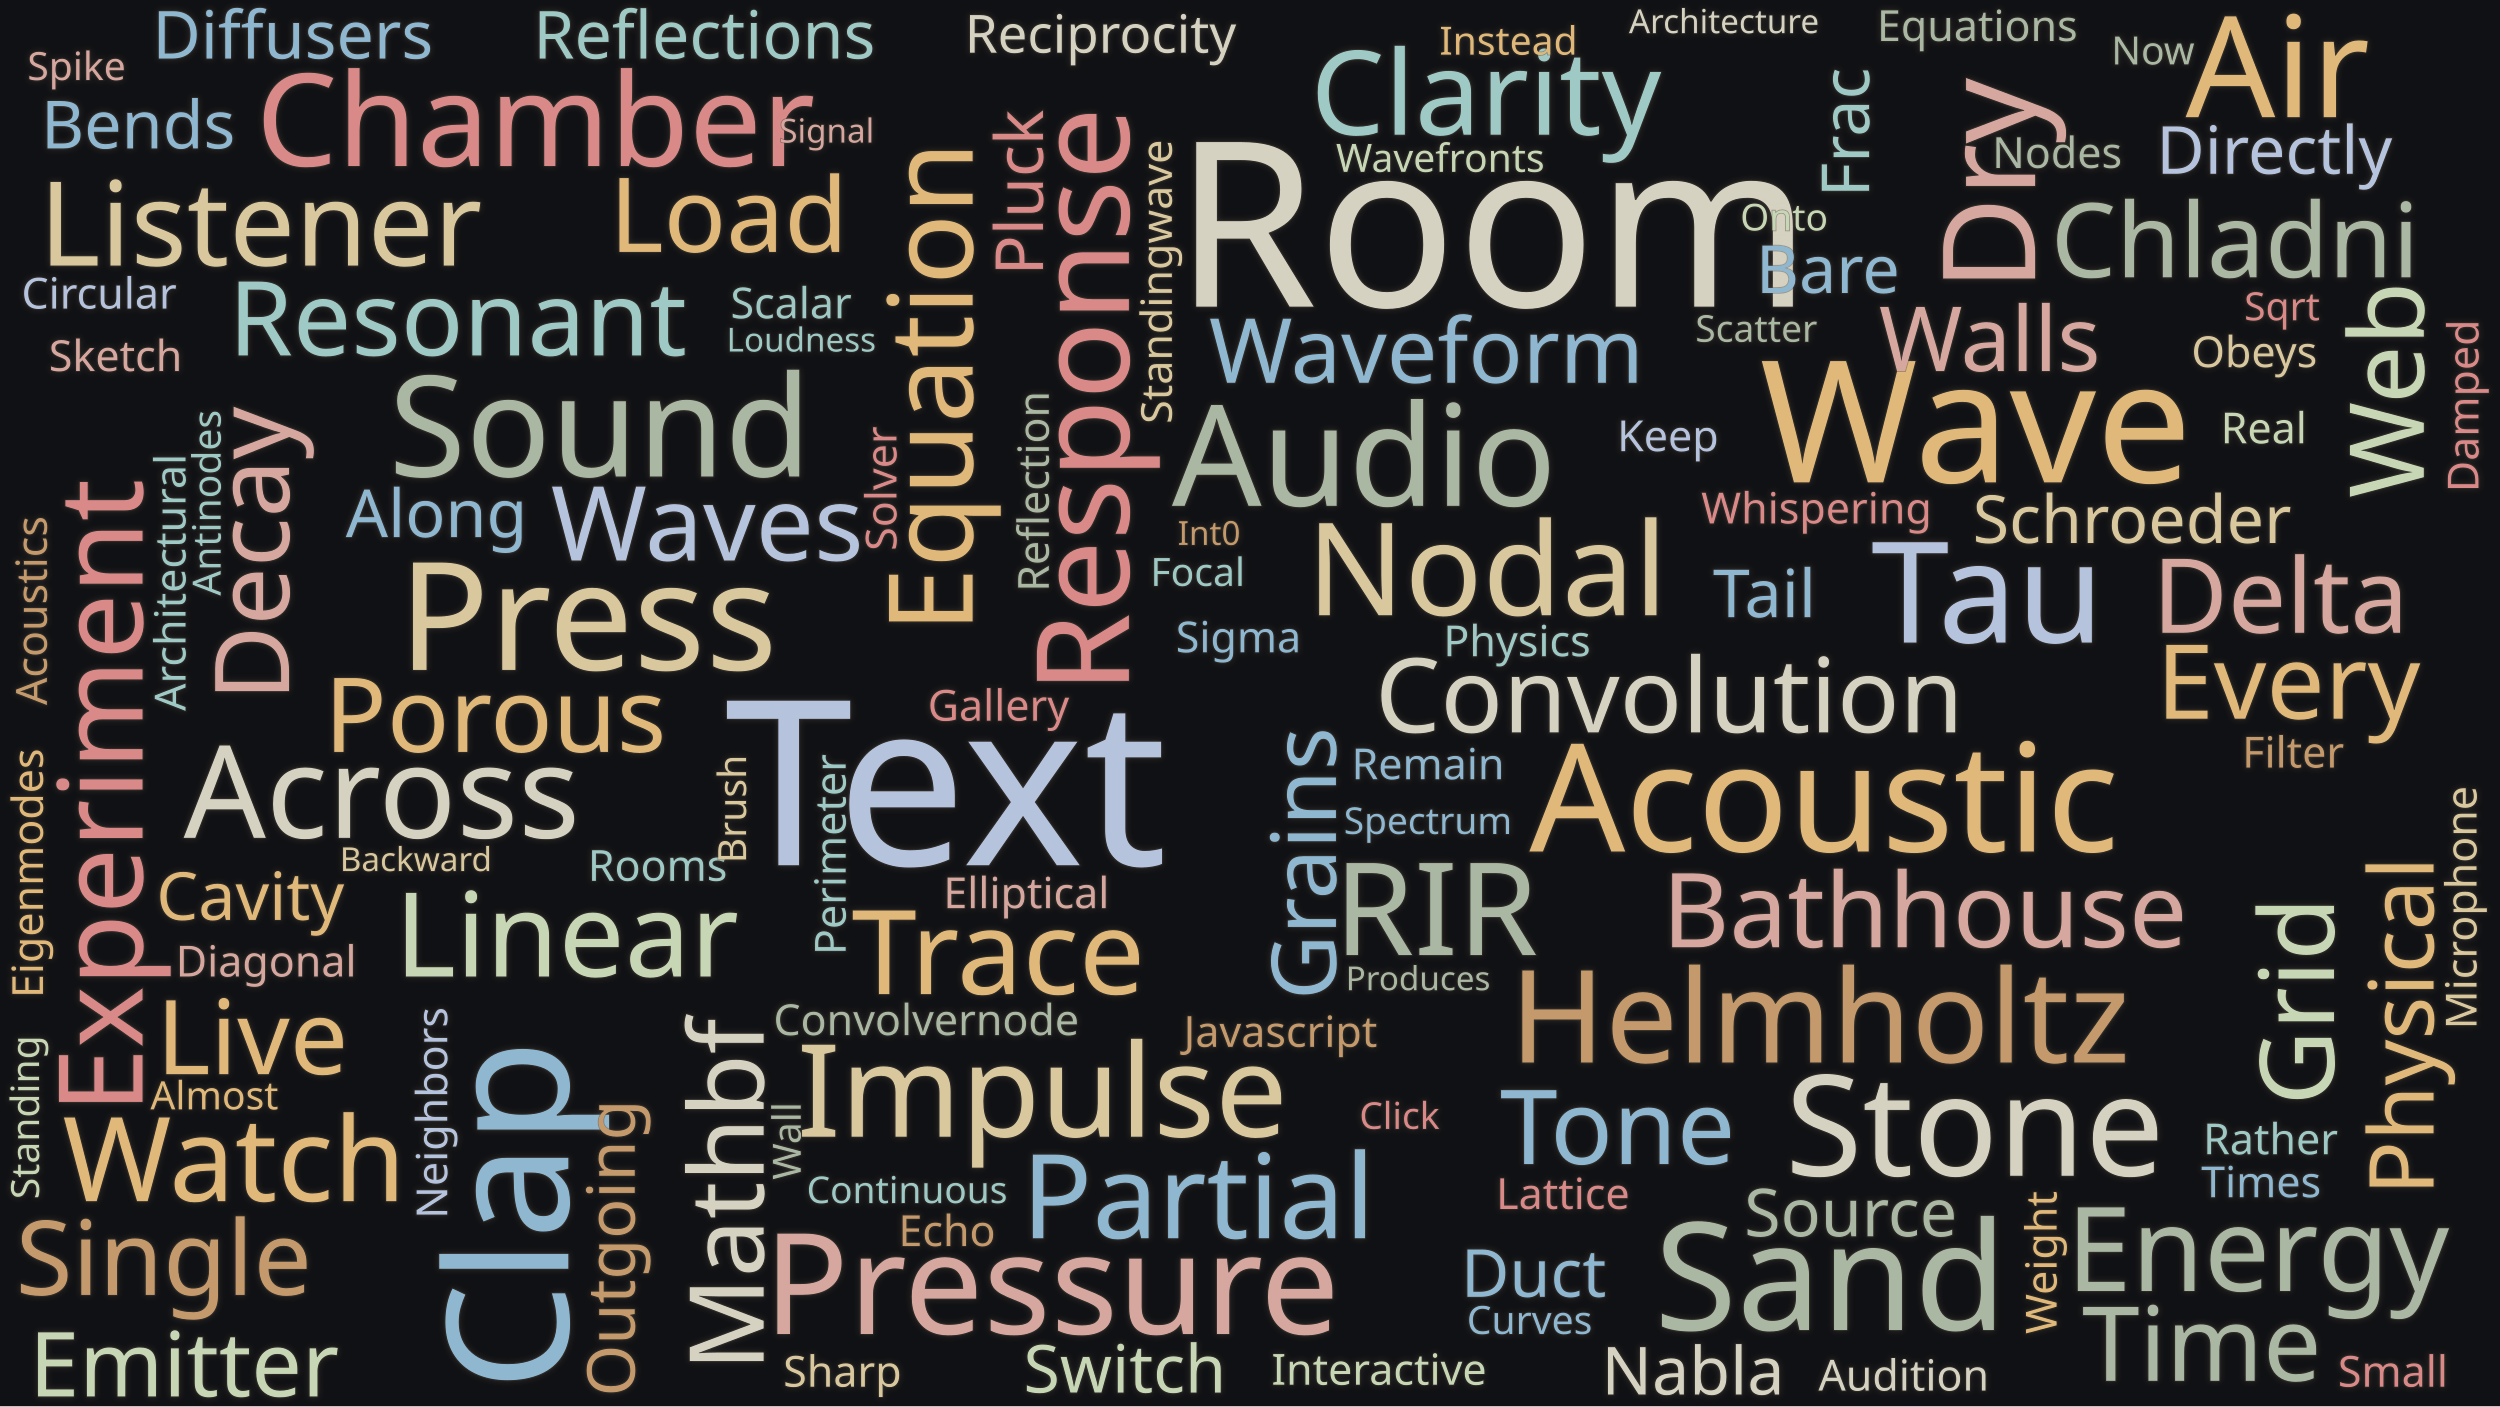
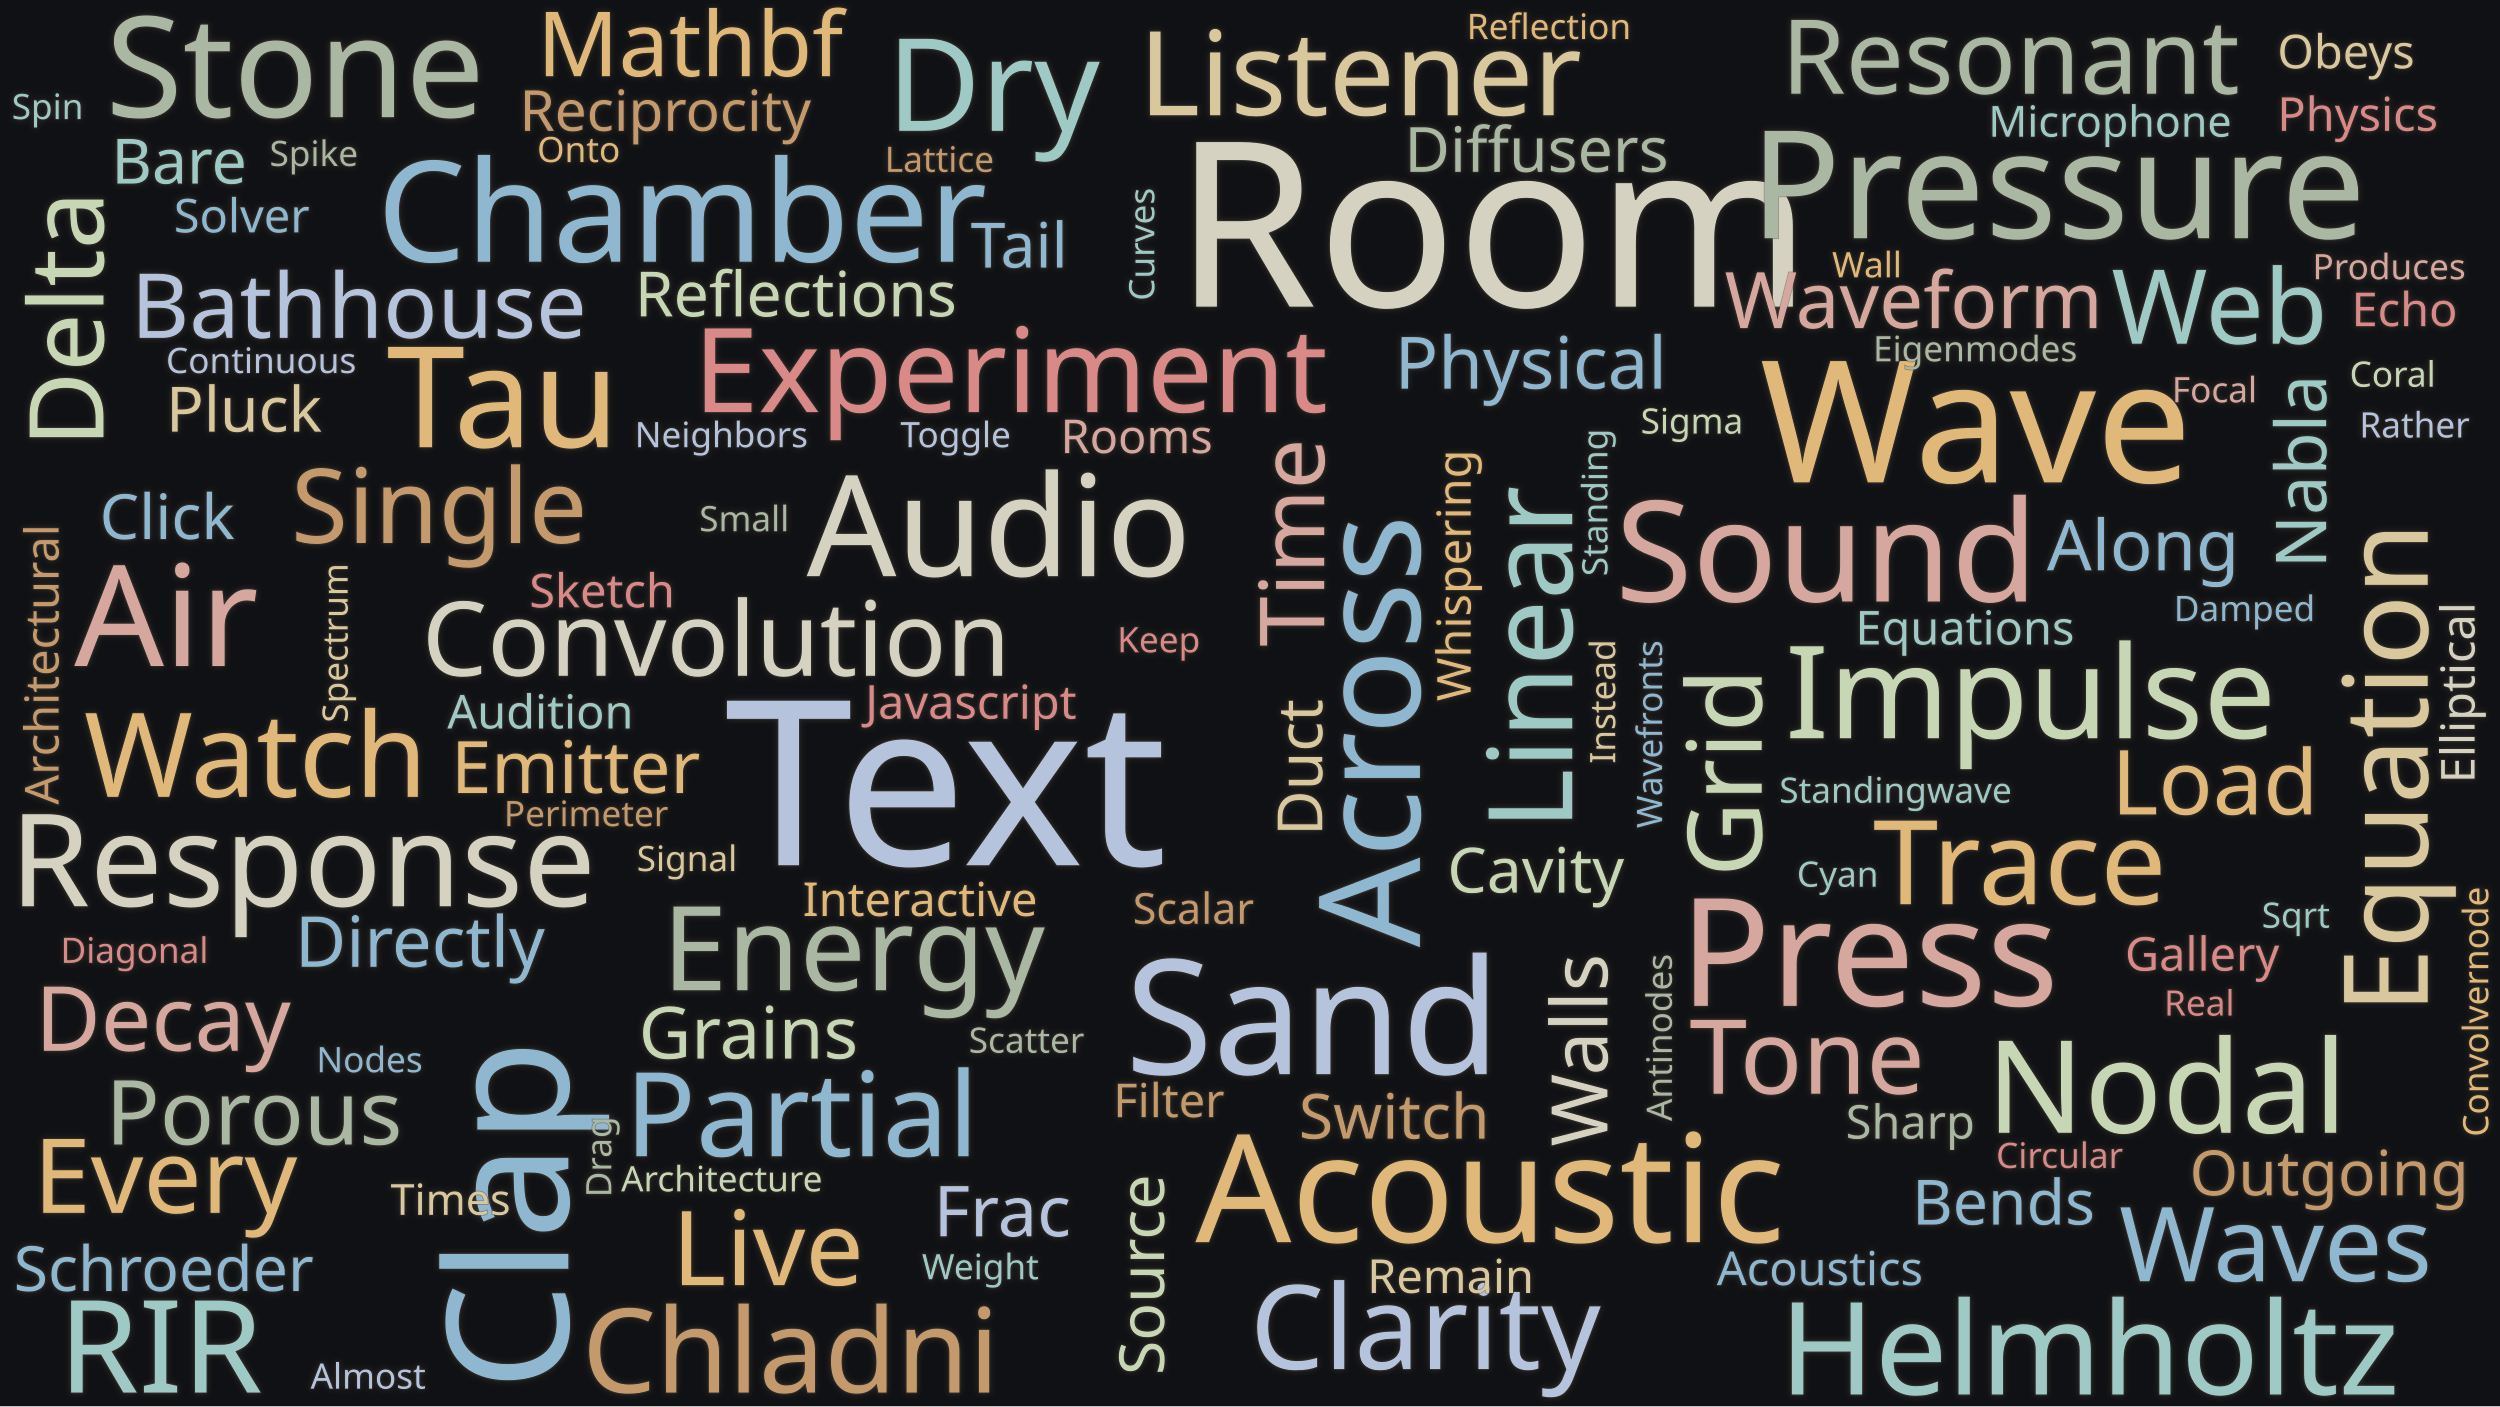
<svg xmlns="http://www.w3.org/2000/svg" role="img" aria-label="The Room That Remembers Every Clap" width="1280" height="720">
  <defs>
    <filter id="wordGlow" x="-20%" y="-20%" width="140%" height="140%">
      <feDropShadow dx="0" dy="0" stdDeviation="1.6" flood-color="#d8c7a1" flood-opacity="0.18" />
    </filter>
  </defs>
  <style>text { filter: url(#wordGlow); paint-order: stroke fill; stroke: rgba(16,17,20,.34); stroke-width: .9px; }</style>
  <style>text{font-family:'Droid Sans Mono';font-weight:normal;font-style:normal;}</style>
  <rect width="100%" height="100%" style="fill:#101114" />
  <text transform="translate(601,157)" font-size="118" style="fill:#d5d2c2">Room</text>
  <text transform="translate(371,443)" font-size="118" style="fill:#b6c3dd">Text</text>
  <text transform="translate(291,712) rotate(-90)" font-size="87" style="fill:#8fb7d0">Clap</text>
  <text transform="translate(901,247)" font-size="87" style="fill:#e0b879">Wave</text>
-   <text transform="translate(783,436)" font-size="77" style="fill:#e0b879">Acoustic</text>
-   <text transform="translate(847,681)" font-size="77" style="fill:#a9b7a3">Sand</text>
-   <text transform="translate(204,343)" font-size="77" style="fill:#d9c89e">Press</text>
-   <text transform="translate(600,259)" font-size="72" style="fill:#a9b7a3">Audio</text>
-   <text transform="translate(391,683)" font-size="72" style="fill:#d6a79f">Pressure</text>
-   <text transform="translate(1119,60)" font-size="72" style="fill:#e0b879">Air</text>
-   <text transform="translate(199,244)" font-size="72" style="fill:#a9b7a3">Sound</text>
-   <text transform="translate(914,602)" font-size="72" style="fill:#d5d2c2">Stone</text>
-   <text transform="translate(958,329)" font-size="72" style="fill:#b6c3dd">Tau</text>
-   <text transform="translate(408,582)" font-size="66" style="fill:#d9c89e">Impulse</text>
-   <text transform="translate(578,355) rotate(-90)" font-size="66" style="fill:#d88988">Response</text>
-   <text transform="translate(683,489)" font-size="66" style="fill:#a9b7a3">RIR</text>
-   <text transform="translate(1042,149) rotate(-90)" font-size="66" style="fill:#d6a79f">Dry</text>
-   <text transform="translate(94,429)" font-size="66" style="fill:#d5d2c2">Across</text>
-   <text transform="translate(131,85)" font-size="66" style="fill:#d88988">Chamber</text>
-   <text transform="translate(669,315)" font-size="66" style="fill:#d9c89e">Nodal</text>
-   <text transform="translate(773,544)" font-size="66" style="fill:#c49a6c">Helmholtz</text>
-   <text transform="translate(202,500)" font-size="60" style="fill:#c7d7b5">Linear</text>
-   <text transform="translate(20,136)" font-size="60" style="fill:#d9c89e">Listener</text>
-   <text transform="translate(498,324) rotate(-90)" font-size="60" style="fill:#e0b879">Equation</text>
-   <text transform="translate(671,69)" font-size="60" style="fill:#9fc9c5">Clarity</text>
-   <text transform="translate(523,634)" font-size="60" style="fill:#8fb7d0">Partial</text>
-   <text transform="translate(1058,661)" font-size="60" style="fill:#a9b7a3">Energy</text>
-   <text transform="translate(73,570) rotate(-90)" font-size="60" style="fill:#d88988">Experiment</text>
-   <text transform="translate(32,615)" font-size="60" style="fill:#e0b879">Watch</text>
-   <text transform="translate(436,509)" font-size="60" style="fill:#e0b879">Trace</text>
-   <text transform="translate(80,550)" font-size="53" style="fill:#e0b879">Live</text>
-   <text transform="translate(704,375)" font-size="53" style="fill:#d5d2c2">Convolution</text>
-   <text transform="translate(8,663)" font-size="53" style="fill:#c49a6c">Single</text>
-   <text transform="translate(1104,368)" font-size="53" style="fill:#e0b879">Every</text>
-   <text transform="translate(1195,566) rotate(-90)" font-size="53" style="fill:#c7d7b5">Grid</text>
-   <text transform="translate(1050,142)" font-size="53" style="fill:#a9b7a3">Chladni</text>
-   <text transform="translate(117,182)" font-size="53" style="fill:#9fc9c5">Resonant</text>
-   <text transform="translate(1241,255) rotate(-90)" font-size="53" style="fill:#c7d7b5">Web</text>
-   <text transform="translate(1102,324)" font-size="53" style="fill:#d6a79f">Delta</text>
-   <text transform="translate(768,596)" font-size="53" style="fill:#8fb7d0">Tone</text>
-   <text transform="translate(282,287)" font-size="53" style="fill:#b6c3dd">Waves</text>
-   <text transform="translate(851,485)" font-size="53" style="fill:#d6a79f">Bathhouse</text>
-   <text transform="translate(148,359) rotate(-90)" font-size="53" style="fill:#d6a79f">Decay</text>
-   <text transform="translate(1066,707)" font-size="53" style="fill:#a9b7a3">Time</text>
-   <text transform="translate(166,385)" font-size="53" style="fill:#e0b879">Porous</text>
-   <text transform="translate(312,129)" font-size="53" style="fill:#e0b879">Load</text>
-   <text transform="translate(391,702) rotate(-90)" font-size="53" style="fill:#d5d2c2">Mathbf</text>
-   <text transform="translate(962,190)" font-size="46" style="fill:#d6a79f">Walls</text>
-   <text transform="translate(619,196)" font-size="46" style="fill:#8fb7d0">Waveform</text>
-   <text transform="translate(1246,612) rotate(-90)" font-size="46" style="fill:#e0b879">Physical</text>
-   <text transform="translate(15,715)" font-size="46" style="fill:#c7d7b5">Emitter</text>
-   <text transform="translate(684,512) rotate(-90)" font-size="46" style="fill:#8fb7d0">Grains</text>
-   <text transform="translate(1104,89)" font-size="34" style="fill:#b6c3dd">Directly</text>
-   <text transform="translate(957,101) rotate(-90)" font-size="34" style="fill:#9fc9c5">Frac</text>
-   <text transform="translate(820,714)" font-size="34" style="fill:#d5d2c2">Nabla</text>
-   <text transform="translate(177,275)" font-size="34" style="fill:#8fb7d0">Along</text>
-   <text transform="translate(325,715) rotate(-90)" font-size="34" style="fill:#c49a6c">Outgoing</text>
-   <text transform="translate(524,713)" font-size="34" style="fill:#c7d7b5">Switch</text>
-   <text transform="translate(273,30)" font-size="34" style="fill:#9fc9c5">Reflections</text>
-   <text transform="translate(899,150)" font-size="34" style="fill:#8fb7d0">Bare</text>
-   <text transform="translate(877,316)" font-size="34" style="fill:#8fb7d0">Tail</text>
-   <text transform="translate(1010,278)" font-size="34" style="fill:#d9c89e">Schroeder</text>
-   <text transform="translate(534,141) rotate(-90)" font-size="34" style="fill:#d88988">Pluck</text>
-   <text transform="translate(893,633)" font-size="34" style="fill:#a9b7a3">Source</text>
-   <text transform="translate(78,30)" font-size="34" style="fill:#8fb7d0">Diffusers</text>
-   <text transform="translate(21,76)" font-size="34" style="fill:#8fb7d0">Bends</text>
-   <text transform="translate(80,471)" font-size="34" style="fill:#e0b879">Cavity</text>
-   <text transform="translate(748,664)" font-size="34" style="fill:#8fb7d0">Duct</text>
-   <text transform="translate(494,27)" font-size="27" style="fill:#d5d2c2">Reciprocity</text>
-   <text transform="translate(651,709)" font-size="22" style="fill:#c7d7b5">Interactive</text>
-   <text transform="translate(606,536)" font-size="22" style="fill:#c49a6c">Javascript</text>
-   <text transform="translate(459,282) rotate(-90)" font-size="22" style="fill:#d88988">Solver</text>
-   <text transform="translate(25,190)" font-size="22" style="fill:#d6a79f">Sketch</text>
-   <text transform="translate(301,451)" font-size="22" style="fill:#9fc9c5">Rooms</text>
-   <text transform="translate(931,712)" font-size="22" style="fill:#d5d2c2">Audition</text>
-   <text transform="translate(483,465)" font-size="22" style="fill:#d6a79f">Elliptical</text>
-   <text transform="translate(871,268)" font-size="22" style="fill:#d88988">Whispering</text>
-   <text transform="translate(475,369)" font-size="22" style="fill:#d88988">Gallery</text>
-   <text transform="translate(739,336)" font-size="22" style="fill:#9fc9c5">Physics</text>
-   <text transform="translate(961,21)" font-size="22" style="fill:#a9b7a3">Equations</text>
-   <text transform="translate(692,399)" font-size="22" style="fill:#8fb7d0">Remain</text>
-   <text transform="translate(460,638)" font-size="22" style="fill:#c49a6c">Echo</text>
-   <text transform="translate(401,710)" font-size="22" style="fill:#d9c89e">Sharp</text>
-   <text transform="translate(95,364) rotate(-90)" font-size="22" style="fill:#9fc9c5">Architectural</text>
-   <text transform="translate(24,361) rotate(-90)" font-size="22" style="fill:#c49a6c">Acoustics</text>
-   <text transform="translate(1122,188)" font-size="22" style="fill:#d9c89e">Obeys</text>
-   <text transform="translate(1148,393)" font-size="22" style="fill:#c49a6c">Filter</text>
-   <text transform="translate(1268,527) rotate(-90)" font-size="22" style="fill:#d9c89e">Microphone</text>
-   <text transform="translate(374,163)" font-size="22" style="fill:#9fc9c5">Scalar</text>
-   <text transform="translate(1127,613)" font-size="22" style="fill:#8fb7d0">Times</text>
-   <text transform="translate(600,217) rotate(-90)" font-size="22" style="fill:#d9c89e">Standingwave</text>
-   <text transform="translate(1020,86)" font-size="22" style="fill:#a9b7a3">Nodes</text>
-   <text transform="translate(22,511) rotate(-90)" font-size="22" style="fill:#e0b879">Eigenmodes</text>
-   <text transform="translate(1137,227)" font-size="22" style="fill:#c7d7b5">Real</text>
-   <text transform="translate(396,530)" font-size="22" style="fill:#a9b7a3">Convolvernode</text>
-   <text transform="translate(602,334)" font-size="22" style="fill:#8fb7d0">Sigma</text>
-   <text transform="translate(1197,710)" font-size="22" style="fill:#d88988">Small</text>
-   <text transform="translate(1269,252) rotate(-90)" font-size="22" style="fill:#d88988">Damped</text>
-   <text transform="translate(828,231)" font-size="22" style="fill:#b6c3dd">Keep</text>
-   <text transform="translate(11,158)" font-size="22" style="fill:#b6c3dd">Circular</text>
-   <text transform="translate(1128,591)" font-size="22" style="fill:#9fc9c5">Rather</text>
-   <text transform="translate(229,624) rotate(-90)" font-size="22" style="fill:#b6c3dd">Neighbors</text>
-   <text transform="translate(1053,683) rotate(-90)" font-size="22" style="fill:#e0b879">Weight</text>
-   <text transform="translate(90,500)" font-size="22" style="fill:#d6a79f">Diagonal</text>
-   <text transform="translate(766,619)" font-size="22" style="fill:#d88988">Lattice</text>
-   <text transform="translate(537,303) rotate(-90)" font-size="22" style="fill:#a9b7a3">Reflection</text>
-   <text transform="translate(433,489) rotate(-90)" font-size="22" style="fill:#9fc9c5">Perimeter</text>
-   <text transform="translate(684,88)" font-size="20" style="fill:#c7d7b5">Wavefronts</text>
-   <text transform="translate(589,300)" font-size="20" style="fill:#9fc9c5">Focal</text>
-   <text transform="translate(14,41)" font-size="20" style="fill:#d6a79f">Spike</text>
-   <text transform="translate(1081,33)" font-size="20" style="fill:#a9b7a3">Now</text>
-   <text transform="translate(382,442) rotate(-90)" font-size="20" style="fill:#d9c89e">Brush</text>
-   <text transform="translate(737,28)" font-size="20" style="fill:#e0b879">Instead</text>
-   <text transform="translate(410,604) rotate(-90)" font-size="20" style="fill:#a9b7a3">Wall</text>
-   <text transform="translate(113,305) rotate(-90)" font-size="20" style="fill:#9fc9c5">Antinodes</text>
-   <text transform="translate(751,683)" font-size="20" style="fill:#8fb7d0">Curves</text>
-   <text transform="translate(77,568)" font-size="20" style="fill:#e0b879">Almost</text>
-   <text transform="translate(1149,164)" font-size="20" style="fill:#d88988">Sqrt</text>
-   <text transform="translate(20,614) rotate(-90)" font-size="20" style="fill:#c7d7b5">Standing</text>
-   <text transform="translate(413,616)" font-size="19" style="fill:#9fc9c5">Continuous</text>
-   <text transform="translate(688,427)" font-size="19" style="fill:#8fb7d0">Spectrum</text>
-   <text transform="translate(696,578)" font-size="19" style="fill:#d88988">Click</text>
-   <text transform="translate(891,118)" font-size="19" style="fill:#c7d7b5">Onto</text>
-   <text transform="translate(868,175)" font-size="19" style="fill:#a9b7a3">Scatter</text>
-   <text transform="translate(834,17)" font-size="17" style="fill:#d5d2c2">Architecture</text>
-   <text transform="translate(689,507)" font-size="17" style="fill:#a9b7a3">Produces</text>
-   <text transform="translate(399,73)" font-size="17" style="fill:#d6a79f">Signal</text>
-   <text transform="translate(603,279)" font-size="17" style="fill:#c49a6c">Int0</text>
-   <text transform="translate(372,180)" font-size="17" style="fill:#9fc9c5">Loudness</text>
-   <text transform="translate(174,446)" font-size="17" style="fill:#d9c89e">Backward</text>
+   <text transform="translate(576,550)" font-size="82" style="fill:#b6c3dd">Sand</text>
+   <text transform="translate(896,122)" font-size="77" style="fill:#a9b7a3">Pressure</text>
+   <text transform="translate(612,636)" font-size="77" style="fill:#e0b879">Acoustic</text>
+   <text transform="translate(860,515)" font-size="77" style="fill:#d6a79f">Press</text>
+   <text transform="translate(413,295)" font-size="72" style="fill:#d5d2c2">Audio</text>
+   <text transform="translate(38,341)" font-size="72" style="fill:#d6a79f">Air</text>
+   <text transform="translate(827,308)" font-size="72" style="fill:#d6a79f">Sound</text>
+   <text transform="translate(727,485) rotate(-90)" font-size="72" style="fill:#8fb7d0">Across</text>
+   <text transform="translate(193,134)" font-size="72" style="fill:#8fb7d0">Chamber</text>
+   <text transform="translate(54,60)" font-size="72" style="fill:#a9b7a3">Stone</text>
+   <text transform="translate(198,229)" font-size="72" style="fill:#e0b879">Tau</text>
+   <text transform="translate(914,378)" font-size="66" style="fill:#c7d7b5">Impulse</text>
+   <text transform="translate(5,464)" font-size="66" style="fill:#d5d2c2">Response</text>
+   <text transform="translate(30,713)" font-size="66" style="fill:#9fc9c5">RIR</text>
+   <text transform="translate(454,67)" font-size="66" style="fill:#9fc9c5">Dry</text>
+   <text transform="translate(1017,580)" font-size="66" style="fill:#c7d7b5">Nodal</text>
+   <text transform="translate(911,714)" font-size="66" style="fill:#9fc9c5">Helmholtz</text>
+   <text transform="translate(805,425) rotate(-90)" font-size="60" style="fill:#9fc9c5">Linear</text>
+   <text transform="translate(583,59)" font-size="60" style="fill:#d9c89e">Listener</text>
+   <text transform="translate(1243,519) rotate(-90)" font-size="60" style="fill:#d9c89e">Equation</text>
+   <text transform="translate(298,713)" font-size="60" style="fill:#c49a6c">Chladni</text>
+   <text transform="translate(640,701)" font-size="60" style="fill:#b6c3dd">Clarity</text>
+   <text transform="translate(320,592)" font-size="60" style="fill:#8fb7d0">Partial</text>
+   <text transform="translate(339,507)" font-size="60" style="fill:#a9b7a3">Energy</text>
+   <text transform="translate(355,211)" font-size="60" style="fill:#d88988">Experiment</text>
+   <text transform="translate(43,408)" font-size="60" style="fill:#e0b879">Watch</text>
+   <text transform="translate(959,463)" font-size="60" style="fill:#e0b879">Trace</text>
+   <text transform="translate(344,658)" font-size="53" style="fill:#e0b879">Live</text>
+   <text transform="translate(216,346)" font-size="53" style="fill:#d5d2c2">Convolution</text>
+   <text transform="translate(149,278)" font-size="53" style="fill:#c49a6c">Single</text>
+   <text transform="translate(17,621)" font-size="53" style="fill:#e0b879">Every</text>
+   <text transform="translate(902,449) rotate(-90)" font-size="53" style="fill:#c7d7b5">Grid</text>
+   <text transform="translate(912,48)" font-size="53" style="fill:#a9b7a3">Resonant</text>
+   <text transform="translate(1081,176)" font-size="53" style="fill:#9fc9c5">Web</text>
+   <text transform="translate(53,229) rotate(-90)" font-size="53" style="fill:#c7d7b5">Delta</text>
+   <text transform="translate(865,560)" font-size="53" style="fill:#d6a79f">Tone</text>
+   <text transform="translate(1085,656)" font-size="53" style="fill:#8fb7d0">Waves</text>
+   <text transform="translate(67,173)" font-size="46" style="fill:#b6c3dd">Bathhouse</text>
+   <text transform="translate(18,538)" font-size="46" style="fill:#d6a79f">Decay</text>
+   <text transform="translate(678,331) rotate(-90)" font-size="46" style="fill:#d6a79f">Time</text>
+   <text transform="translate(54,586)" font-size="46" style="fill:#a9b7a3">Porous</text>
+   <text transform="translate(1081,417)" font-size="46" style="fill:#e0b879">Load</text>
+   <text transform="translate(275,39)" font-size="46" style="fill:#e0b879">Mathbf</text>
+   <text transform="translate(823,587) rotate(-90)" font-size="40" style="fill:#d5d2c2">Walls</text>
+   <text transform="translate(883,168)" font-size="40" style="fill:#d6a79f">Waveform</text>
+   <text transform="translate(714,199)" font-size="37" style="fill:#8fb7d0">Physical</text>
+   <text transform="translate(231,406)" font-size="37" style="fill:#e0b879">Emitter</text>
+   <text transform="translate(327,542)" font-size="37" style="fill:#c7d7b5">Grains</text>
+   <text transform="translate(151,495)" font-size="36" style="fill:#8fb7d0">Directly</text>
+   <text transform="translate(478,633)" font-size="36" style="fill:#b6c3dd">Frac</text>
+   <text transform="translate(1191,291) rotate(-90)" font-size="36" style="fill:#9fc9c5">Nabla</text>
+   <text transform="translate(1048,292)" font-size="36" style="fill:#8fb7d0">Along</text>
+   <text transform="translate(1121,612)" font-size="32" style="fill:#c49a6c">Outgoing</text>
+   <text transform="translate(51,276)" font-size="32" style="fill:#8fb7d0">Click</text>
+   <text transform="translate(665,583)" font-size="32" style="fill:#c49a6c">Switch</text>
+   <text transform="translate(325,162)" font-size="32" style="fill:#c7d7b5">Reflections</text>
+   <text transform="translate(57,94)" font-size="32" style="fill:#9fc9c5">Bare</text>
+   <text transform="translate(497,137)" font-size="32" style="fill:#8fb7d0">Tail</text>
+   <text transform="translate(7,661)" font-size="32" style="fill:#8fb7d0">Schroeder</text>
+   <text transform="translate(85,221)" font-size="32" style="fill:#d9c89e">Pluck</text>
+   <text transform="translate(596,704) rotate(-90)" font-size="32" style="fill:#c7d7b5">Source</text>
+   <text transform="translate(719,88)" font-size="32" style="fill:#a9b7a3">Diffusers</text>
+   <text transform="translate(979,627)" font-size="32" style="fill:#8fb7d0">Bends</text>
+   <text transform="translate(741,457)" font-size="32" style="fill:#c7d7b5">Cavity</text>
+   <text transform="translate(677,428) rotate(-90)" font-size="32" style="fill:#d9c89e">Duct</text>
+   <text transform="translate(266,67)" font-size="29" style="fill:#c49a6c">Reciprocity</text>
+   <text transform="translate(411,469)" font-size="24" style="fill:#e0b879">Interactive</text>
+   <text transform="translate(443,368)" font-size="24" style="fill:#d88988">Javascript</text>
+   <text transform="translate(89,119)" font-size="24" style="fill:#8fb7d0">Solver</text>
+   <text transform="translate(271,311)" font-size="24" style="fill:#d88988">Sketch</text>
+   <text transform="translate(543,232)" font-size="24" style="fill:#d6a79f">Rooms</text>
+   <text transform="translate(229,373)" font-size="24" style="fill:#9fc9c5">Audition</text>
+   <text transform="translate(1267,401) rotate(-90)" font-size="24" style="fill:#d5d2c2">Elliptical</text>
+   <text transform="translate(753,359) rotate(-90)" font-size="24" style="fill:#e0b879">Whispering</text>
+   <text transform="translate(1088,497)" font-size="24" style="fill:#d88988">Gallery</text>
+   <text transform="translate(1166,67)" font-size="24" style="fill:#d88988">Physics</text>
+   <text transform="translate(950,330)" font-size="24" style="fill:#9fc9c5">Equations</text>
+   <text transform="translate(700,662)" font-size="24" style="fill:#d9c89e">Remain</text>
+   <text transform="translate(1204,167)" font-size="24" style="fill:#d88988">Echo</text>
+   <text transform="translate(945,583)" font-size="24" style="fill:#a9b7a3">Sharp</text>
+   <text transform="translate(30,412) rotate(-90)" font-size="24" style="fill:#c49a6c">Architectural</text>
+   <text transform="translate(879,658)" font-size="24" style="fill:#8fb7d0">Acoustics</text>
+   <text transform="translate(1166,35)" font-size="24" style="fill:#d9c89e">Obeys</text>
+   <text transform="translate(570,572)" font-size="24" style="fill:#c49a6c">Filter</text>
+   <text transform="translate(1018,70)" font-size="22" style="fill:#9fc9c5">Microphone</text>
+   <text transform="translate(580,473)" font-size="22" style="fill:#c49a6c">Scalar</text>
+   <text transform="translate(200,622)" font-size="22" style="fill:#d9c89e">Times</text>
+   <text transform="translate(911,411)" font-size="18" style="fill:#9fc9c5">Standingwave</text>
+   <text transform="translate(162,549)" font-size="18" style="fill:#8fb7d0">Nodes</text>
+   <text transform="translate(959,185)" font-size="18" style="fill:#a9b7a3">Eigenmodes</text>
+   <text transform="translate(1108,520)" font-size="18" style="fill:#d88988">Real</text>
+   <text transform="translate(1274,582) rotate(-90)" font-size="18" style="fill:#e0b879">Convolvernode</text>
+   <text transform="translate(840,222)" font-size="18" style="fill:#c7d7b5">Sigma</text>
+   <text transform="translate(358,272)" font-size="18" style="fill:#a9b7a3">Small</text>
+   <text transform="translate(1113,318)" font-size="18" style="fill:#8fb7d0">Damped</text>
+   <text transform="translate(572,334)" font-size="18" style="fill:#d88988">Keep</text>
+   <text transform="translate(1022,598)" font-size="18" style="fill:#d88988">Circular</text>
+   <text transform="translate(1208,224)" font-size="18" style="fill:#b6c3dd">Rather</text>
+   <text transform="translate(325,229)" font-size="18" style="fill:#b6c3dd">Neighbors</text>
+   <text transform="translate(472,655)" font-size="18" style="fill:#9fc9c5">Weight</text>
+   <text transform="translate(31,493)" font-size="18" style="fill:#d88988">Diagonal</text>
+   <text transform="translate(453,88)" font-size="18" style="fill:#c49a6c">Lattice</text>
+   <text transform="translate(751,20)" font-size="18" style="fill:#e0b879">Reflection</text>
+   <text transform="translate(258,423)" font-size="18" style="fill:#c49a6c">Perimeter</text>
+   <text transform="translate(851,424) rotate(-90)" font-size="18" style="fill:#8fb7d0">Wavefronts</text>
+   <text transform="translate(313,613) rotate(-90)" font-size="18" style="fill:#a9b7a3">Drag</text>
+   <text transform="translate(6,61)" font-size="18" style="fill:#9fc9c5">Spin</text>
+   <text transform="translate(1203,198)" font-size="18" style="fill:#c7d7b5">Coral</text>
+   <text transform="translate(920,454)" font-size="18" style="fill:#9fc9c5">Cyan</text>
+   <text transform="translate(1112,206)" font-size="18" style="fill:#d6a79f">Focal</text>
+   <text transform="translate(138,85)" font-size="18" style="fill:#a9b7a3">Spike</text>
+   <text transform="translate(827,391) rotate(-90)" font-size="18" style="fill:#d9c89e">Instead</text>
+   <text transform="translate(938,142)" font-size="18" style="fill:#e0b879">Wall</text>
+   <text transform="translate(856,574) rotate(-90)" font-size="18" style="fill:#a9b7a3">Antinodes</text>
+   <text transform="translate(591,154) rotate(-90)" font-size="18" style="fill:#9fc9c5">Curves</text>
+   <text transform="translate(159,711)" font-size="18" style="fill:#b6c3dd">Almost</text>
+   <text transform="translate(1158,475)" font-size="18" style="fill:#9fc9c5">Sqrt</text>
+   <text transform="translate(823,295) rotate(-90)" font-size="18" style="fill:#9fc9c5">Standing</text>
+   <text transform="translate(461,229)" font-size="18" style="fill:#b6c3dd">Toggle</text>
+   <text transform="translate(85,191)" font-size="18" style="fill:#b6c3dd">Continuous</text>
+   <text transform="translate(178,370) rotate(-90)" font-size="18" style="fill:#d9c89e">Spectrum</text>
+   <text transform="translate(275,83)" font-size="18" style="fill:#e0b879">Onto</text>
+   <text transform="translate(496,539)" font-size="18" style="fill:#a9b7a3">Scatter</text>
+   <text transform="translate(318,610)" font-size="18" style="fill:#c7d7b5">Architecture</text>
+   <text transform="translate(1184,143)" font-size="18" style="fill:#d6a79f">Produces</text>
+   <text transform="translate(326,446)" font-size="18" style="fill:#d9c89e">Signal</text>
</svg>
